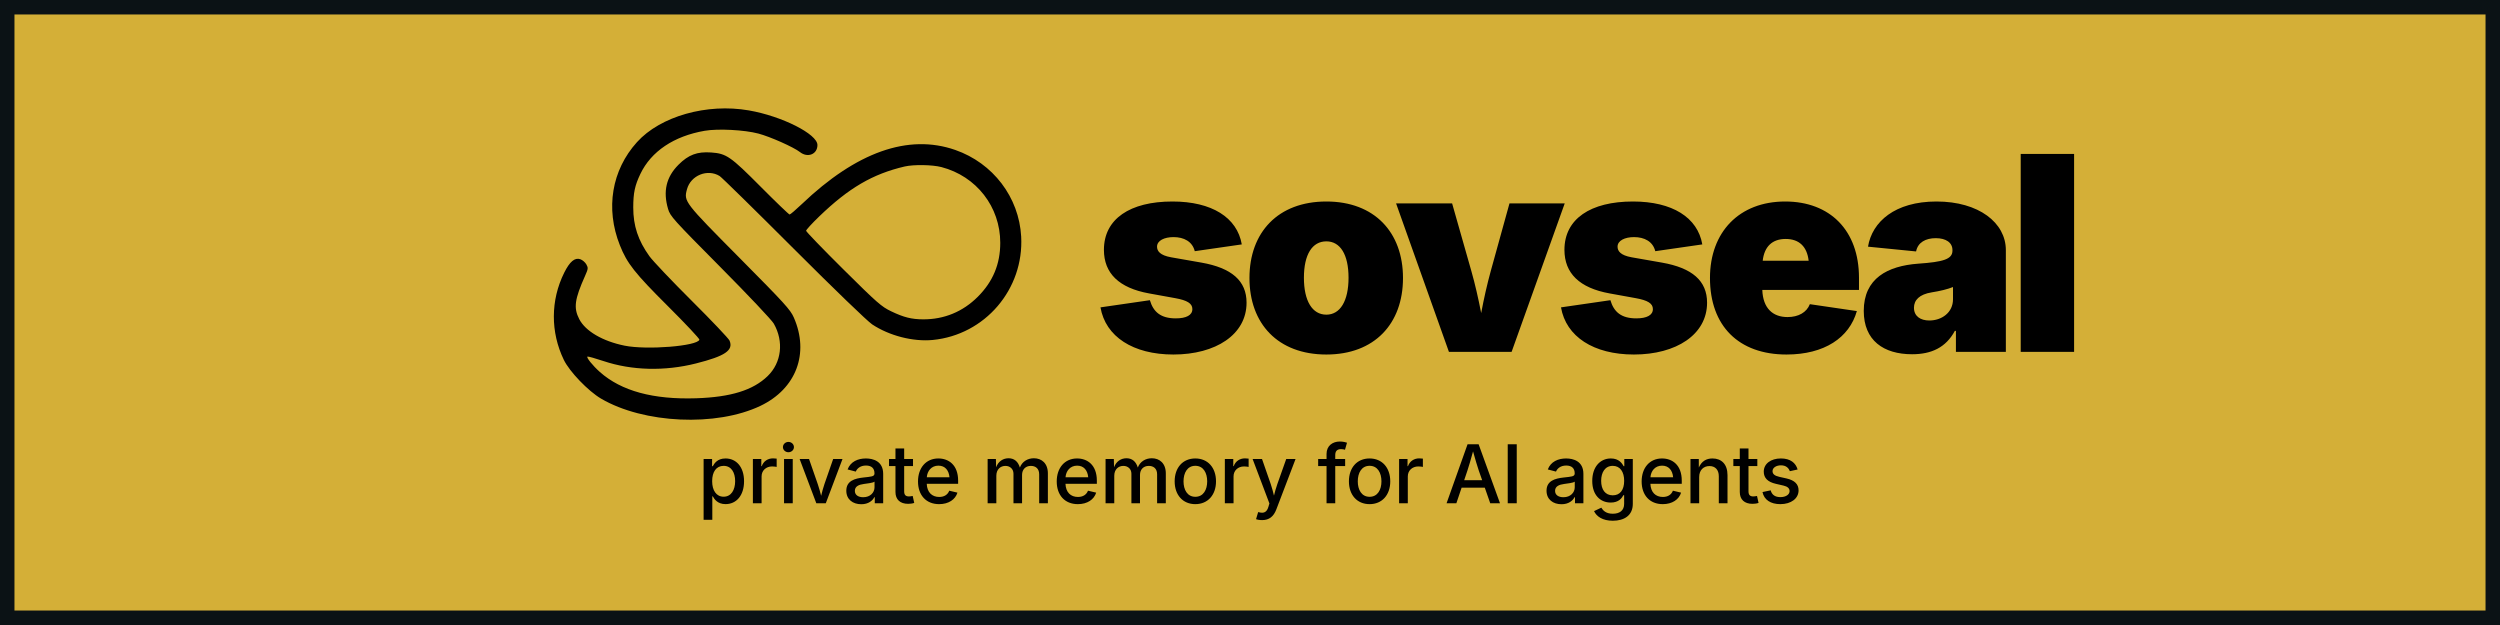
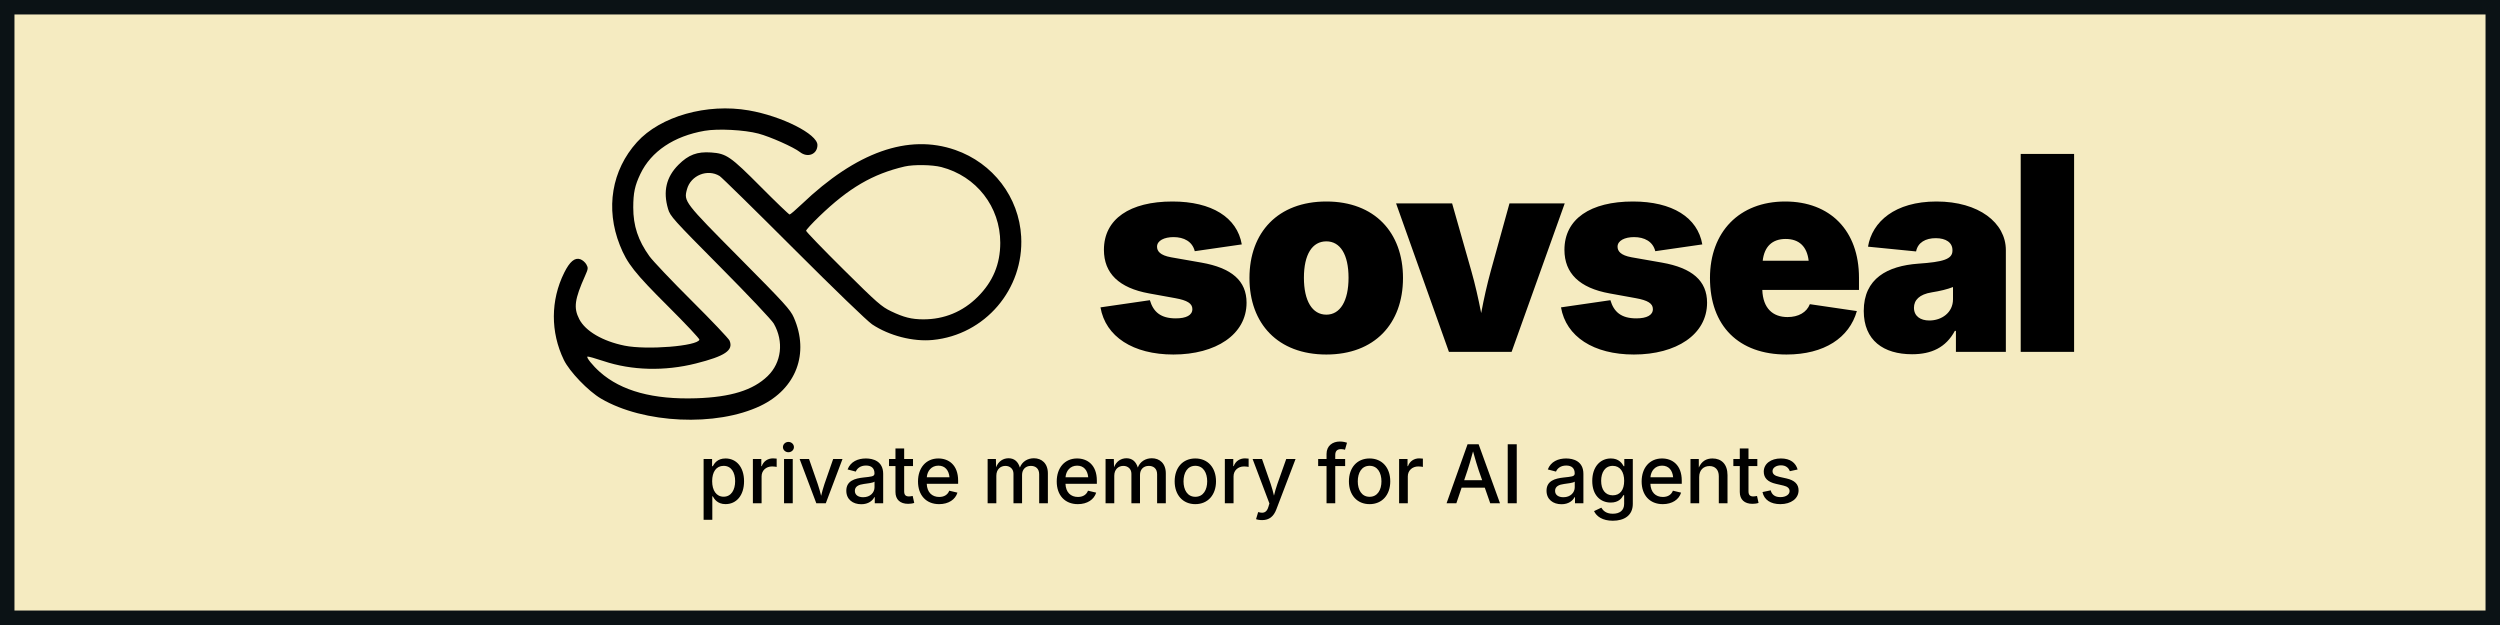
<svg xmlns="http://www.w3.org/2000/svg" viewBox="0 0 1728 432" role="img" aria-label="sovseal — private memory for AI agents">
  <defs>
    <style>
      .wordmark { font-family: 'Inter', 'Helvetica Neue', Helvetica, Arial, sans-serif; font-weight: 900; letter-spacing: -0.045em; }
      .tagline  { font-family: 'Inter', 'Helvetica Neue', Helvetica, Arial, sans-serif; font-weight: 500; letter-spacing: -0.01em; }
    </style>
  </defs>
  <rect width="1728" height="432" fill="#0B1215" />
-   <rect x="10" y="10" width="1708" height="412" fill="#D4AF37" />
+   <rect x="10" y="10" width="1708" height="412" fill="#F5EBC1" />
  <g transform="translate(372.0336 63.04) scale(0.9795918) translate(-3 -3)">
    <path d="M151.615 16.548 C 174.979 20.622,200.000 33.253,200.000 40.974 C 200.000 47.495,193.144 50.261,187.664 45.950 C 183.266 42.491,166.641 35.086,158.354 32.896 C 148.408 30.267,129.820 29.306,120.411 30.935 C 98.704 34.693,82.650 45.471,75.054 61.387 C 71.160 69.546,70.051 74.763,70.036 85.000 C 70.017 97.942,73.453 108.312,81.446 119.433 C 83.844 122.770,97.306 136.949,111.362 150.943 C 125.417 164.936,137.406 177.566,138.004 179.009 C 140.836 185.847,134.863 189.899,114.286 195.096 C 92.159 200.684,69.031 200.092,49.084 193.425 C 43.355 191.511,38.260 190.080,37.763 190.246 C 36.595 190.635,41.376 196.595,46.500 201.137 C 61.624 214.544,84.097 220.667,114.500 219.665 C 138.876 218.861,154.606 213.972,164.874 204.006 C 174.674 194.496,176.412 179.648,169.207 167.000 C 167.759 164.458,151.321 147.055,131.425 127.000 C 98.050 93.359,96.122 91.216,94.603 86.068 C 90.936 73.641,93.312 63.543,101.936 54.910 C 108.997 47.841,115.154 45.528,125.026 46.234 C 135.805 47.005,138.639 48.969,160.064 70.513 C 170.723 81.231,179.856 90.000,180.361 90.000 C 180.865 90.000,184.703 86.732,188.889 82.737 C 227.524 45.869,264.117 32.930,297.206 44.437 C 323.885 53.715,342.244 77.824,343.759 105.571 C 345.786 142.711,318.233 174.936,281.383 178.523 C 267.494 179.875,250.711 175.561,238.611 167.530 C 235.259 165.305,211.974 142.842,183.166 114.043 C 155.850 86.735,132.375 63.700,131.000 62.854 C 122.420 57.576,110.591 62.378,107.942 72.215 C 105.631 80.798,105.917 81.172,144.914 120.496 C 176.876 152.726,180.902 157.146,183.328 162.666 C 194.446 187.972,185.019 212.956,159.802 225.011 C 128.684 239.887,77.404 237.565,47.324 219.917 C 38.271 214.606,25.074 200.874,21.064 192.592 C 11.573 172.991,11.662 150.486,21.309 131.082 C 25.235 123.185,28.818 120.198,32.717 121.569 C 34.214 122.096,36.115 123.732,36.942 125.206 C 38.327 127.674,38.260 128.302,36.079 133.192 C 28.630 149.903,27.825 155.862,31.939 163.842 C 36.301 172.304,48.462 179.412,63.944 182.549 C 79.564 185.714,115.218 182.875,116.720 178.347 C 116.930 177.713,107.006 167.138,94.667 154.847 C 71.016 131.288,65.712 124.565,60.573 111.635 C 50.309 85.810,54.819 58.706,72.667 38.946 C 89.151 20.696,121.985 11.381,151.615 16.548 M261.507 56.135 C 238.946 61.415,222.105 71.263,201.250 91.374 C 196.162 96.280,192.000 100.823,192.000 101.470 C 192.000 102.116,203.813 114.356,218.250 128.669 C 242.244 152.457,245.145 155.003,252.000 158.291 C 260.927 162.572,266.380 163.943,274.614 163.976 C 289.404 164.035,302.601 158.588,313.115 148.084 C 323.835 137.376,329.000 124.993,329.000 110.000 C 329.000 84.587,312.207 62.977,287.448 56.528 C 281.037 54.859,267.819 54.658,261.507 56.135" fill="#000000" fill-rule="evenodd" />
  </g>
  <text class="wordmark" x="755.87" y="243.2" fill="#000000" font-size="188">sovseal</text>
  <text class="tagline" x="864" y="347.84" fill="#000000" font-size="56" text-anchor="middle">private memory for AI agents</text>
</svg>
